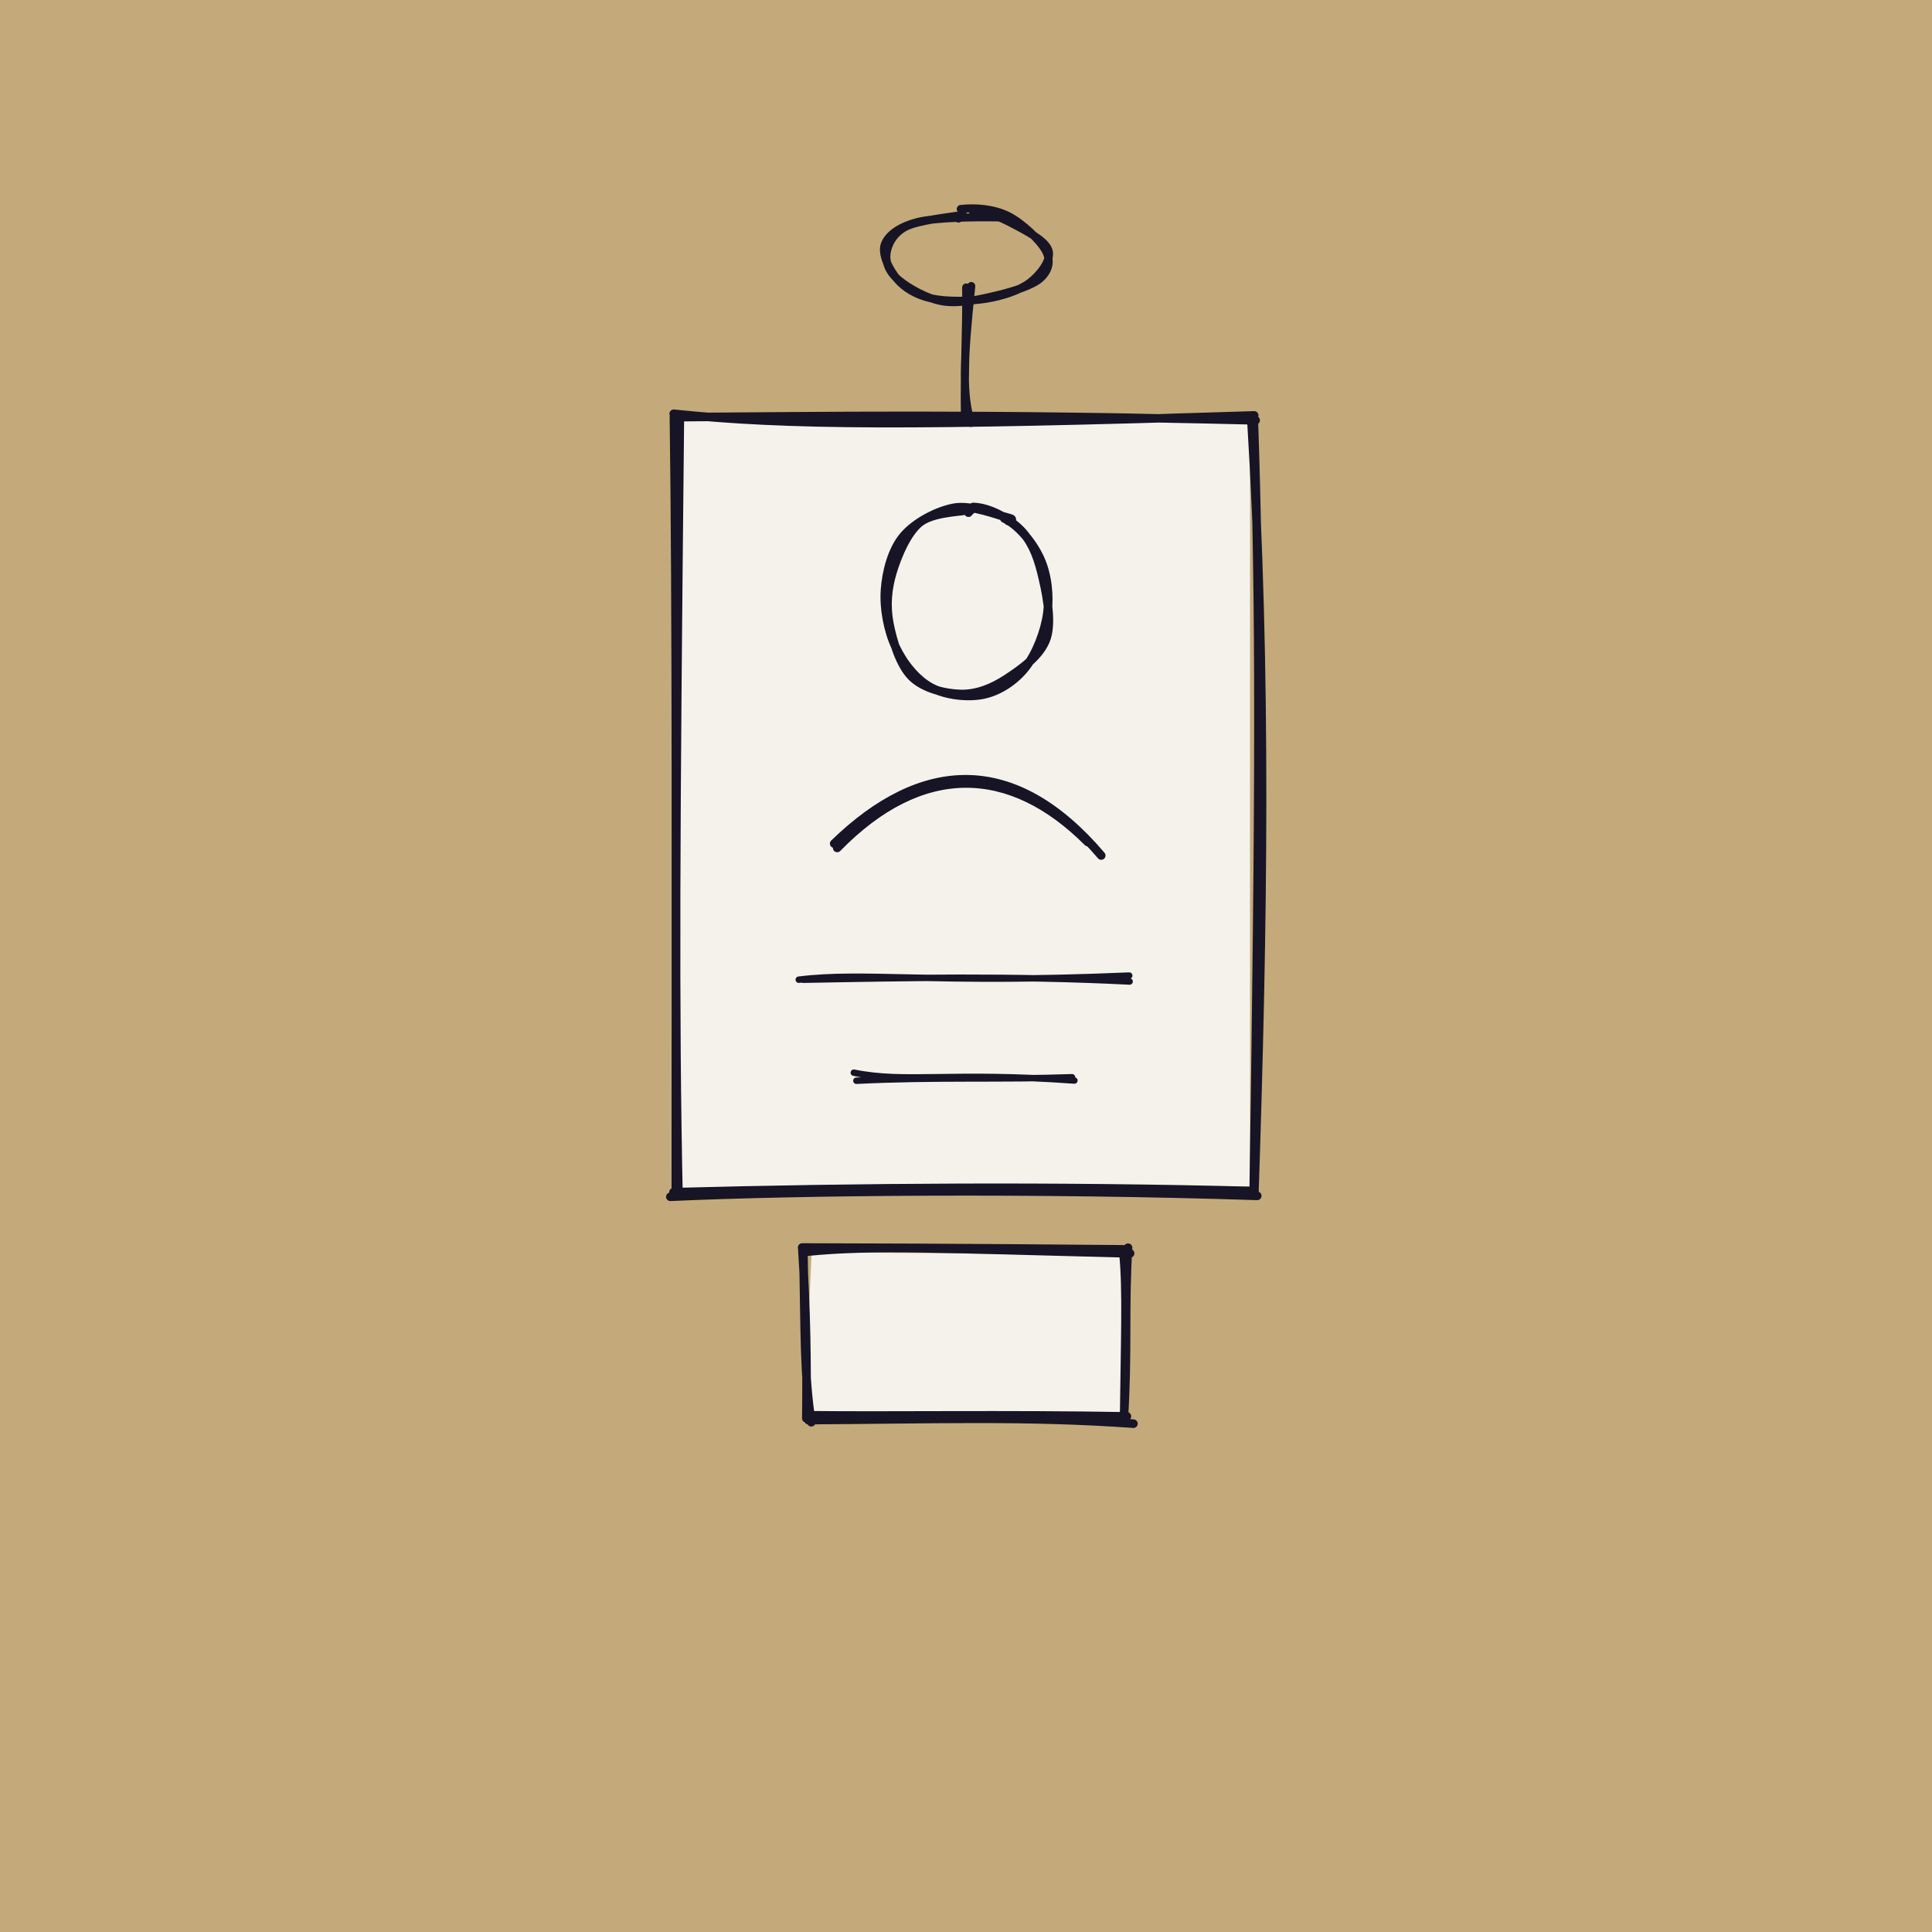
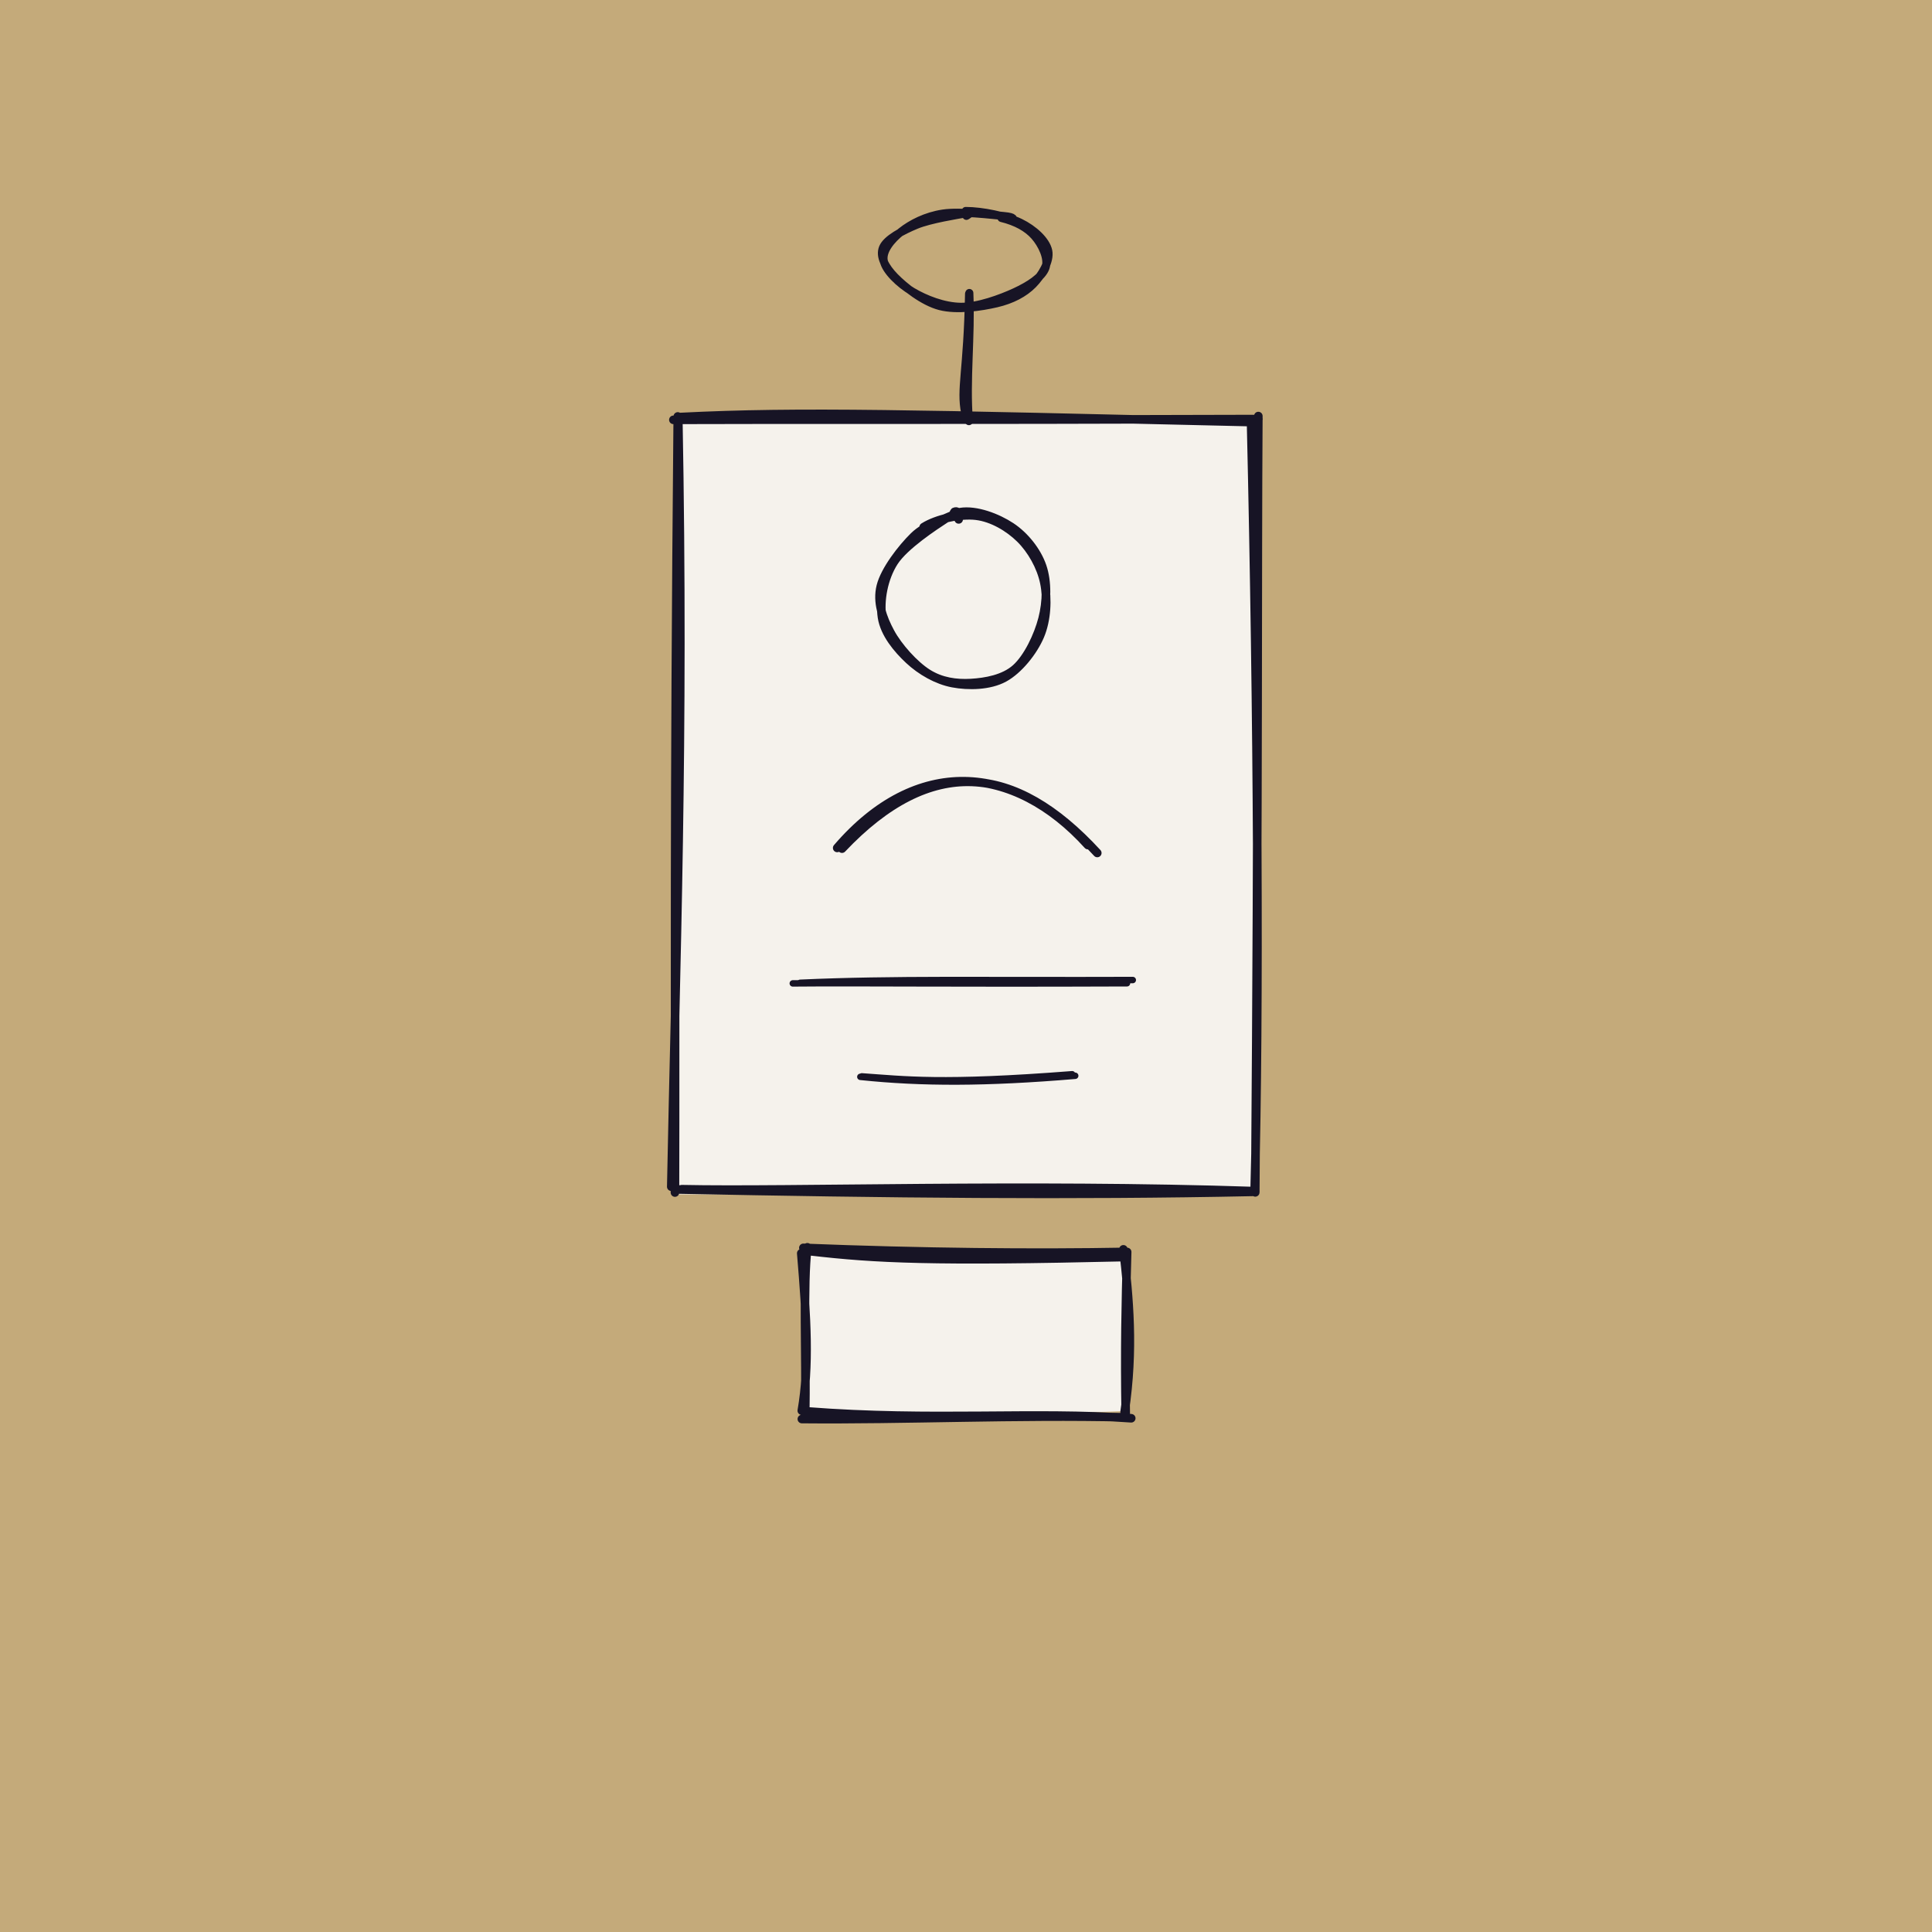
<svg xmlns="http://www.w3.org/2000/svg" width="720" height="720" viewBox="0 0 720 720">
  <rect width="720" height="720" fill="#c4aa7a" />
-   <path d="M250.842 154.095 L465.851 154.222 L465.833 442.158 L250.944 445.323" stroke="none" stroke-width="0" fill="#F5F2EC" stroke-linecap="round" stroke-linejoin="round" />
-   <path d="M251.067 154.204 C293.568 158.596, 338.837 158.882, 467.406 154.813 M251.933 155.463 C308.181 155.141, 361.857 154.103, 467.944 156.653 M466.291 155.428 C472.158 250.971, 470.806 344.293, 467.442 445.253 M467.236 155.817 C469.624 225.093, 469.521 294.217, 467.231 443.224 M468.535 445.66 C385.495 442.97, 297.173 443.819, 249.822 446.007 M467.519 443.871 C394.332 441.954, 319.187 442.477, 250.992 444.296 M252.845 445.498 C251.389 376.463, 251.778 309.289, 253.369 154.647 M251.864 444.469 C251.882 333.935, 252.151 223.248, 251.155 155.503" stroke="#171425" stroke-width="3.2" fill="none" stroke-linecap="round" stroke-linejoin="round" />
-   <path d="M342.614 196.1 C347.013 191.802, 353.108 188.348, 359.151 188.371 C365.194 188.394, 373.892 192.161, 378.874 196.237 C383.856 200.313, 387.315 206.388, 389.045 212.826 C390.775 219.264, 391.014 228.252, 389.252 234.865 C387.491 241.478, 383.566 248.66, 378.476 252.507 C373.387 256.353, 364.765 257.796, 358.716 257.944 C352.666 258.092, 346.718 257.37, 342.179 253.395 C337.641 249.419, 333.335 240.738, 331.484 234.09 C329.633 227.442, 328.558 220.574, 331.074 213.504 C333.59 206.434, 342.934 195.353, 346.58 191.67 C350.226 187.987, 352.795 190.754, 352.951 191.404 M347.06 191.236 C352.325 188.107, 360.186 187.182, 366.175 189.013 C372.165 190.843, 379.173 196.625, 382.998 202.218 C386.822 207.812, 388.859 216.007, 389.123 222.576 C389.387 229.145, 387.528 236.181, 384.583 241.631 C381.639 247.08, 376.627 252.762, 371.456 255.272 C366.284 257.782, 359.687 257.935, 353.556 256.692 C347.426 255.448, 338.957 253.012, 334.674 247.809 C330.39 242.606, 327.982 232.646, 327.855 225.473 C327.728 218.3, 330.465 210.622, 333.912 204.774 C337.359 198.925, 346.116 192.372, 348.538 190.384 C350.961 188.396, 348.214 192.09, 348.445 192.847" stroke="none" stroke-width="0" fill="#F5F2EC" stroke-linecap="round" stroke-linejoin="round" />
-   <path d="M374.271 193.209 C379.705 195.771, 384.972 202.339, 387.645 208.234 C390.319 214.129, 391.214 221.84, 390.309 228.58 C389.404 235.32, 386.179 243.633, 382.216 248.676 C378.253 253.719, 372.421 257.589, 366.532 258.839 C360.644 260.089, 352.346 259.129, 346.885 256.176 C341.424 253.223, 336.609 247.174, 333.766 241.122 C330.922 235.07, 329.332 226.752, 329.824 219.863 C330.316 212.973, 332.41 204.895, 336.716 199.785 C341.022 194.675, 349.224 190.357, 355.662 189.203 C362.099 188.048, 371.986 192.028, 375.338 192.857 C378.69 193.686, 376.26 193.8, 375.772 194.176 M362.684 188.935 C368.645 189.094, 375.562 192.952, 379.789 196.976 C384.015 201, 386.338 206.283, 388.044 213.078 C389.75 219.874, 392.202 231.084, 390.023 237.749 C387.844 244.413, 380.305 249.586, 374.971 253.066 C369.636 256.546, 363.881 258.773, 358.016 258.627 C352.152 258.481, 344.226 256.616, 339.786 252.191 C335.345 247.766, 332.569 238.575, 331.372 232.078 C330.175 225.582, 330.733 219.418, 332.606 213.213 C334.479 207.008, 337.992 198.686, 342.61 194.847 C347.227 191.007, 357.258 190.809, 360.31 190.178 C363.363 189.547, 360.997 190.503, 360.926 191.059" stroke="#171425" stroke-width="3.2" fill="none" stroke-linecap="round" stroke-linejoin="round" />
-   <path d="M312 316 C342.482 282.84, 373.84 282.616, 410.703 316.238" stroke="none" stroke-width="0" fill="#F5F2EC" stroke-linecap="round" stroke-linejoin="round" />
-   <path d="M312 316 C343.437 283.827, 376.45 284.841, 405.434 313.84 M310.876 314.393 C343.61 282.631, 377.961 280.742, 410.394 318.825" stroke="#171425" stroke-width="3.2" fill="none" stroke-linecap="round" stroke-linejoin="round" />
-   <path d="M297.675 365.103 C322.124 362.039, 348.194 366.684, 420.825 363.571 M299.293 365.118 C336.501 364.415, 378.143 363.604, 420.972 365.784" stroke="#171425" stroke-width="2.4" fill="none" stroke-linecap="round" stroke-linejoin="round" />
-   <path d="M318.189 399.756 C337.45 403.684, 354.35 399.367, 400.393 402.681 M319.15 402.762 C347.994 401.318, 374.198 402.368, 399.517 401.462" stroke="#171425" stroke-width="2.4" fill="none" stroke-linecap="round" stroke-linejoin="round" />
-   <path d="M361.904 157.609 C358.547 147.148, 359.028 134.605, 361.961 106.591 M359.607 155.806 C359.277 137.91, 360.302 120.801, 360.063 107.141" stroke="#171425" stroke-width="3" fill="none" stroke-linecap="round" stroke-linejoin="round" />
-   <path d="M362.3 78.345 C368.226 78.519, 375.115 82.11, 379.875 84.691 C384.636 87.272, 390.226 90.379, 390.865 93.834 C391.504 97.288, 387.647 102.493, 383.708 105.417 C379.768 108.34, 373.343 110.415, 367.228 111.377 C361.114 112.338, 352.495 112.409, 347.022 111.188 C341.55 109.968, 337.275 107.396, 334.393 104.053 C331.511 100.71, 328.425 94.69, 329.73 91.13 C331.035 87.569, 335.358 84.376, 342.221 82.688 C349.085 80.999, 364.718 80.89, 370.913 80.998 C377.109 81.106, 379.594 83.025, 379.392 83.337 M358.041 77.883 C363.759 77.259, 370.289 77.829, 375.574 80.428 C380.859 83.027, 387.718 89.606, 389.748 93.475 C391.778 97.345, 390.775 100.889, 387.752 103.648 C384.73 106.407, 377.641 108.578, 371.612 110.028 C365.583 111.479, 357.712 113.308, 351.58 112.35 C345.449 111.393, 338.355 107.275, 334.822 104.283 C331.289 101.291, 329.945 97.691, 330.382 94.398 C330.819 91.105, 332.911 86.877, 337.444 84.525 C341.976 82.173, 354.283 80.796, 357.576 80.285 C360.87 79.773, 357.421 81.282, 357.207 81.456" stroke="#171425" stroke-width="3" fill="none" stroke-linecap="round" stroke-linejoin="round" />
-   <path d="M302.479 466.632 L419.565 467.702 L417.542 528.288 L299.567 530.268" stroke="none" stroke-width="0" fill="#F5F2EC" stroke-linecap="round" stroke-linejoin="round" />
-   <path d="M298.933 464.915 C321.658 464.985, 350.875 464.984, 419.898 465.611 M300.52 466.493 C325.755 463.96, 350.529 465.387, 421.154 467.098 M418.715 467.521 C420.001 480.344, 419.3 499.377, 418.914 529.552 M420.394 464.983 C418.994 487.015, 420.372 504.474, 418.782 528.875 M422.393 530.558 C382.658 527.737, 348.78 528.963, 301.218 529.226 M419.964 527.845 C375.976 527.053, 330.004 527.782, 300.89 527.419 M302.364 530.028 C299.66 512.278, 300.011 497.892, 299.402 466.229 M300.503 528.607 C300.739 508.611, 300.5 488.204, 298.989 465.232" stroke="#171425" stroke-width="3.2" fill="none" stroke-linecap="round" stroke-linejoin="round" />
+   <path d="M253.951 155.346 L469.99 158.234 L469.208 444.87 L251.028 445.121" stroke="none" stroke-width="0" fill="#F5F2EC" stroke-linecap="round" stroke-linejoin="round" />
+   <path d="M253.666 155.409 C297.779 153.177, 340.519 154.341, 466.687 157.311 M250.951 156.462 C297.841 156.274, 342.761 156.586, 468.977 156.168 M466.246 157.891 C468.786 266.815, 469.373 377.319, 467.593 442.703 M468.939 155.052 C468.525 218.485, 469.021 282.408, 467.798 444.358 M467.823 443.901 C382.506 441.061, 294.197 444.03, 254.077 443.178 M466.918 444.17 C399.683 445.562, 331.325 444.884, 251.461 443.26 M250.166 442.249 C251.744 360.292, 255.029 277.098, 252.768 155.276 M251.538 444.424 C251.729 373.872, 251.172 305.659, 252.584 155.199" stroke="#171425" stroke-width="3.2" fill="none" stroke-linecap="round" stroke-linejoin="round" />
+   <path d="M348.46 195.404 C353.572 192.805, 362.007 191.823, 368.146 193.433 C374.284 195.042, 381.604 200.191, 385.289 205.06 C388.975 209.93, 390.278 216.525, 390.261 222.65 C390.244 228.775, 388.681 236.638, 385.19 241.81 C381.698 246.982, 374.976 251.4, 369.314 253.681 C363.651 255.961, 356.73 257.019, 351.213 255.492 C345.696 253.965, 339.947 249.438, 336.211 244.521 C332.474 239.604, 328.912 232.367, 328.794 225.992 C328.676 219.617, 330.934 211.672, 335.501 206.273 C340.068 200.875, 351.15 195.696, 356.195 193.602 C361.239 191.508, 365.378 193.477, 365.769 193.71 M368.345 195.536 C373.946 196.817, 379.15 200.687, 382.692 205.079 C386.234 209.471, 389.268 215.628, 389.598 221.888 C389.929 228.149, 388.045 237.485, 384.677 242.643 C381.308 247.8, 375.128 251.123, 369.386 252.834 C363.644 254.545, 355.703 254.315, 350.224 252.91 C344.745 251.504, 339.915 248.872, 336.511 244.402 C333.108 239.932, 330.338 232.813, 329.804 226.089 C329.27 219.365, 329.781 209.589, 333.308 204.057 C336.835 198.526, 345.057 194.663, 350.966 192.898 C356.875 191.133, 365.857 192.925, 368.761 193.467 C371.665 194.01, 368.69 195.829, 368.387 196.153" stroke="none" stroke-width="0" fill="#F5F2EC" stroke-linecap="round" stroke-linejoin="round" />
+   <path d="M344.225 196.447 C349.092 193.352, 357.807 191.475, 363.801 192.186 C369.796 192.896, 375.956 196.542, 380.192 200.711 C384.427 204.88, 387.985 211.163, 389.213 217.2 C390.442 223.238, 390.07 231.035, 387.563 236.938 C385.056 242.841, 379.588 249.676, 374.168 252.617 C368.749 255.558, 360.94 255.699, 355.046 254.585 C349.152 253.47, 343.194 250.022, 338.804 245.932 C334.413 241.842, 329.648 236.136, 328.704 230.046 C327.761 223.956, 329.206 215.511, 333.144 209.392 C337.083 203.273, 348.315 195.971, 352.335 193.333 C356.355 190.695, 357.411 193.043, 357.267 193.564 M357.822 190.865 C363.746 189.878, 371.701 192.95, 376.797 196.322 C381.893 199.694, 386.442 205.383, 388.398 211.097 C390.354 216.811, 390.165 224.278, 388.532 230.607 C386.899 236.937, 383.05 245.079, 378.599 249.072 C374.148 253.064, 367.303 254.248, 361.826 254.562 C356.349 254.876, 350.744 254.108, 345.738 250.958 C340.732 247.808, 334.703 241.08, 331.789 235.665 C328.875 230.25, 326.786 224.433, 328.254 218.467 C329.722 212.501, 336.034 204.34, 340.598 199.868 C345.162 195.396, 353.131 193.103, 355.636 191.635 C358.141 190.166, 355.015 190.595, 355.627 191.056" stroke="#171425" stroke-width="3.2" fill="none" stroke-linecap="round" stroke-linejoin="round" />
+   <path d="M312 316 C340.07 279.296, 374.874 284.064, 407.069 319.932" stroke="none" stroke-width="0" fill="#F5F2EC" stroke-linecap="round" stroke-linejoin="round" />
+   <path d="M312 316 C341.537 281.603, 377.829 284.433, 405.438 314.936 M313.791 316.26 C346.9 281.29, 378.154 284.403, 408.922 317.878" stroke="#171425" stroke-width="3.2" fill="none" stroke-linecap="round" stroke-linejoin="round" />
+   <path d="M295.45 366.482 C321.731 366.251, 350.091 366.7, 420.001 366.432 M298.169 366.261 C332.793 364.692, 367.341 365.428, 422.155 365.229" stroke="#171425" stroke-width="2.4" fill="none" stroke-linecap="round" stroke-linejoin="round" />
+   <path d="M321.165 401.135 C337.052 402.236, 351.036 404.124, 399.57 400.342 M320.625 401.305 C343.659 403.708, 367.342 403.703, 400.701 400.907" stroke="#171425" stroke-width="2.4" fill="none" stroke-linecap="round" stroke-linejoin="round" />
+   <path d="M359.679 153.788 C357.85 144.858, 360.607 138.515, 361.138 109.452 M361.082 156.949 C359.859 141.566, 361.95 125.555, 361.246 109.186" stroke="#171425" stroke-width="3" fill="none" stroke-linecap="round" stroke-linejoin="round" />
+   <path d="M373.221 81.239 C378.748 82.601, 382.824 84.873, 385.559 87.965 C388.294 91.056, 390.858 96.31, 389.633 99.791 C388.409 103.271, 383.457 106.423, 378.211 108.847 C372.965 111.271, 364.533 114.369, 358.159 114.336 C351.785 114.303, 344.771 111.512, 339.968 108.647 C335.165 105.783, 330.022 100.872, 329.343 97.147 C328.664 93.422, 332.213 89.223, 335.892 86.296 C339.572 83.37, 345.036 80.549, 351.421 79.586 C357.806 78.623, 369.861 80.123, 374.201 80.518 C378.541 80.913, 377.436 81.78, 377.46 81.957 M359.9 78.617 C365.991 78.623, 375.037 80.471, 380.163 82.951 C385.289 85.432, 389.859 89.656, 390.654 93.499 C391.448 97.341, 388.148 102.748, 384.932 106.006 C381.716 109.265, 377.131 111.702, 371.357 113.048 C365.584 114.394, 356.608 115.722, 350.292 114.081 C343.976 112.441, 337.002 106.833, 333.463 103.204 C329.923 99.576, 327.726 95.543, 329.057 92.312 C330.389 89.082, 336.31 85.953, 341.451 83.823 C346.592 81.693, 356.788 80.095, 359.904 79.532 C363.02 78.97, 359.927 80.557, 360.147 80.447" stroke="#171425" stroke-width="3" fill="none" stroke-linecap="round" stroke-linejoin="round" />
+   <path d="M300.388 467.883 L418.505 466.515 L420.917 525.8 L299.651 530.066" stroke="none" stroke-width="0" fill="#F5F2EC" stroke-linecap="round" stroke-linejoin="round" />
+   <path d="M301.908 466.294 C326.464 469.155, 347.571 470.159, 419.075 468.472 M299.396 465.037 C343.626 466.793, 385.485 467.166, 419.737 466.543 M418.655 465.59 C420.74 483.74, 422.613 502.746, 419.114 526.167 M420.056 466.568 C419.539 485.197, 419.111 502.705, 419.534 527.781 M421.577 528.544 C385.388 525.934, 347.279 529.588, 300.89 525.987 M419.276 528.186 C378.759 527.245, 337.212 529.198, 298.827 528.834 M298.808 525.714 C301.677 509.082, 300.672 491.702, 298.605 467.063 M300.07 528.547 C300.522 503.717, 299.188 479.185, 300.886 464.827" stroke="#171425" stroke-width="3.2" fill="none" stroke-linecap="round" stroke-linejoin="round" />
</svg>
